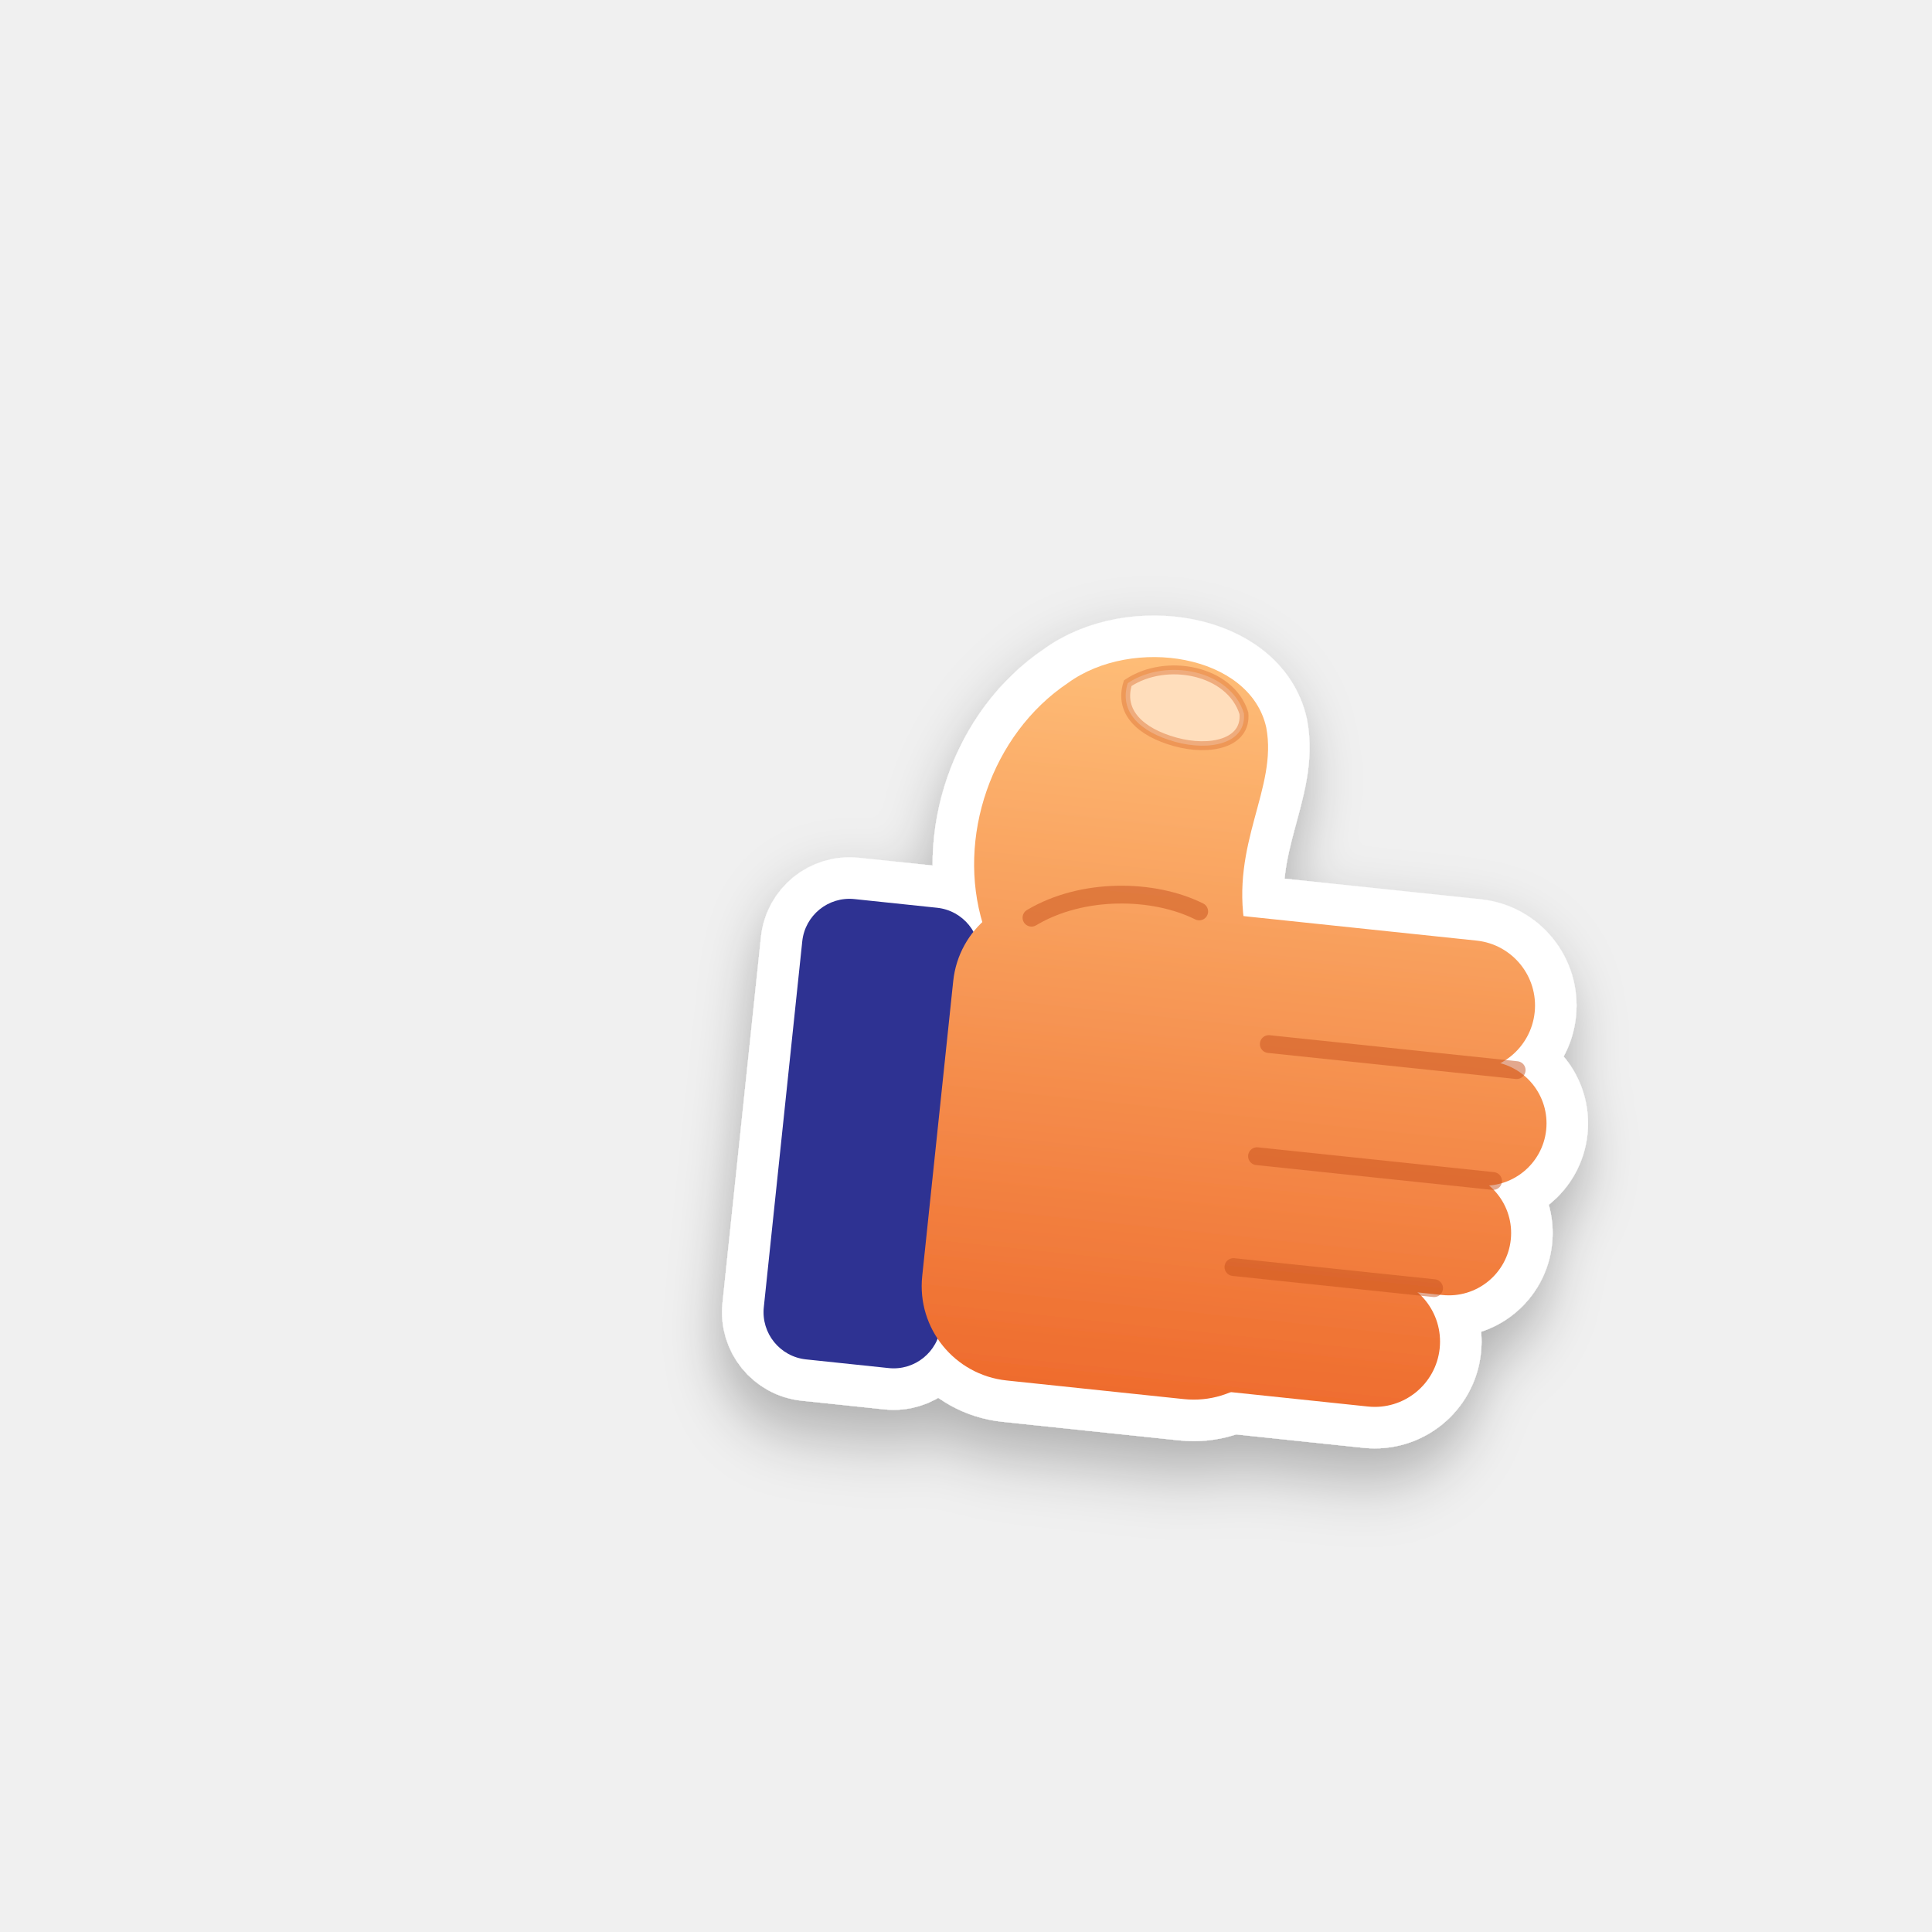
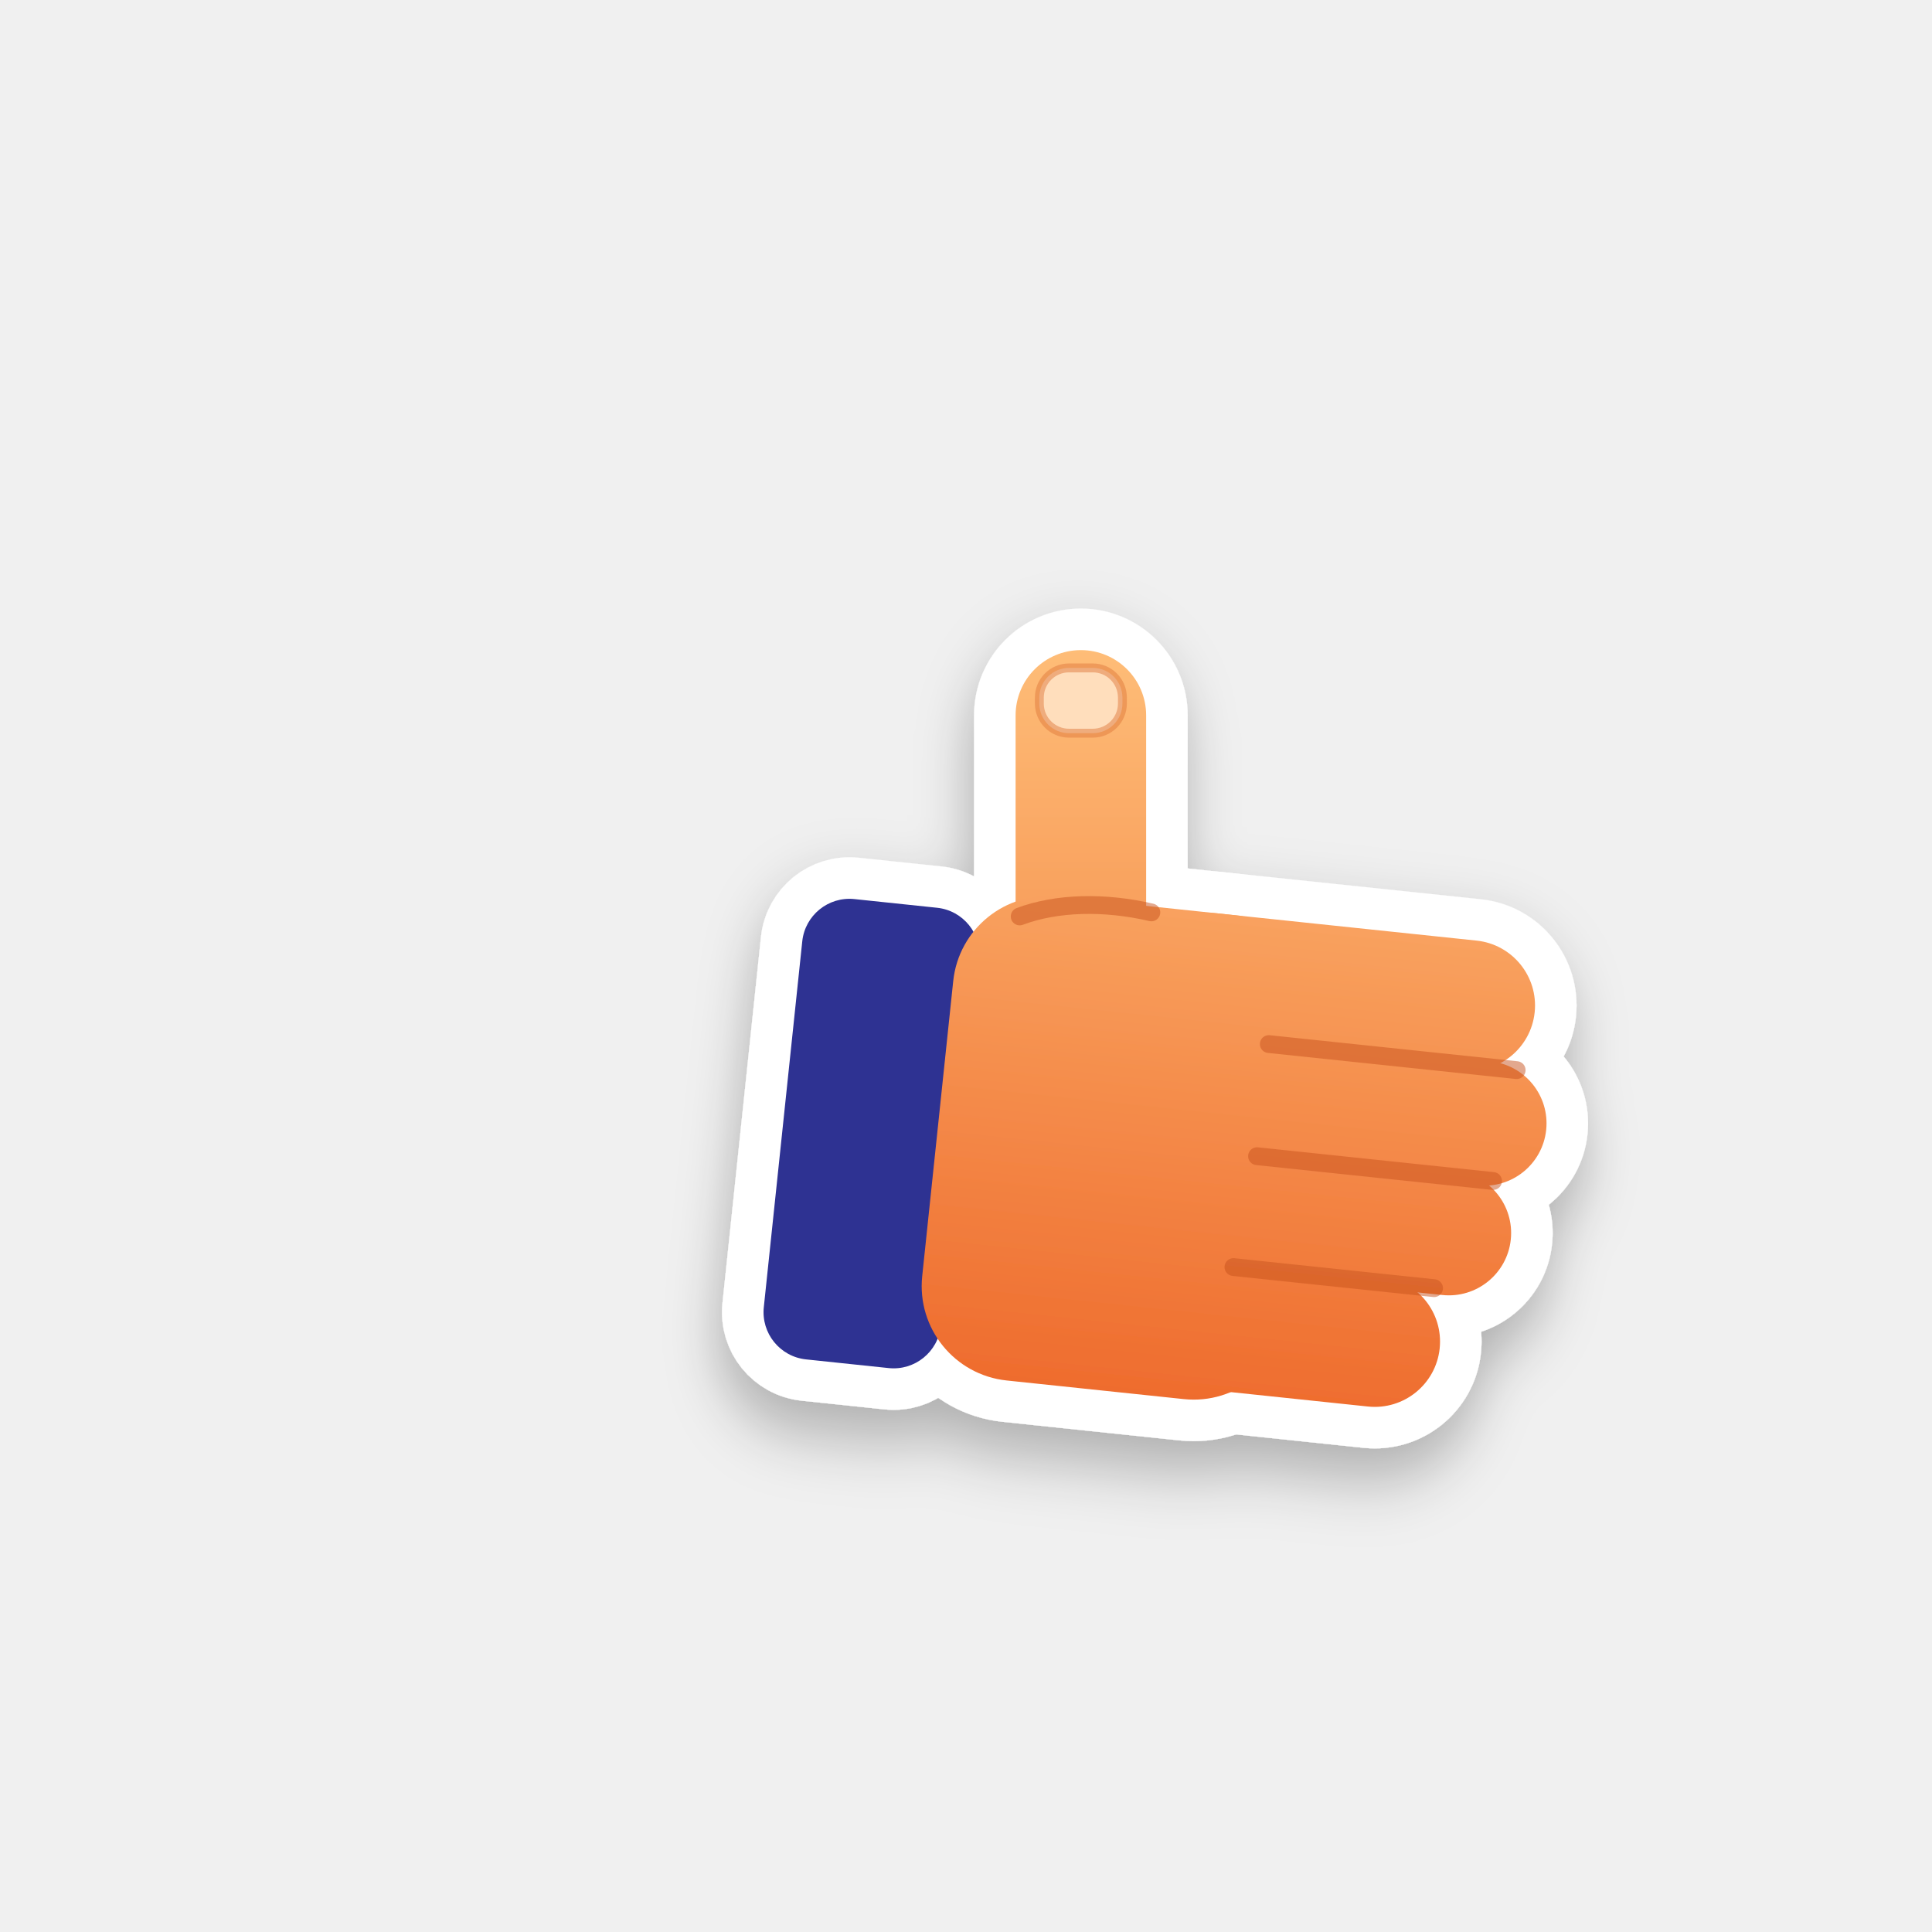
<svg xmlns="http://www.w3.org/2000/svg" viewBox="-20 -20 280 280">
  <defs>
    <linearGradient id="kraft" x1="0" y1="0" x2="0" y2="1">
      <stop offset="0" stop-color="#F4CF97" />
      <stop offset="1" stop-color="#DCA463" />
    </linearGradient>
    <linearGradient id="skin" gradientUnits="userSpaceOnUse" x1="0" y1="50" x2="0" y2="185">
      <stop offset="0" stop-color="#FFC27C" />
      <stop offset="1" stop-color="#EE6A2C" />
    </linearGradient>
    <filter id="sh" x="-30%" y="-30%" width="160%" height="160%">
      <feDropShadow dx="0" dy="9" stdDeviation="9" flood-color="#000" flood-opacity="0.32" />
    </filter>
    <filter id="sh2" x="-30%" y="-30%" width="160%" height="160%">
      <feDropShadow dx="0" dy="5" stdDeviation="5" flood-color="#000" flood-opacity="0.28" />
    </filter>
  </defs>
  <g transform="translate(66 26) scale(0.86) rotate(6 100 120)" filter="url(#sh2)">
    <g stroke="#fff" stroke-width="14" stroke-linejoin="round" fill="#fff">
      <rect x="34" y="104" width="30" height="78" rx="8" />
-       <path d="M64 106 C58 92 62 74 74 64 C84 55 104 56 108 68 C111 78 104 88 108 102 Z" />
+       <rect x="70" y="58" width="22" height="56" rx="11" transform="rotate(-6 81 110)" />
      <rect x="60" y="100" width="62" height="82" rx="16" />
      <rect x="92" y="100" width="66" height="22" rx="11" />
      <rect x="96" y="120" width="66" height="21" rx="10.5" />
      <rect x="96" y="139" width="62" height="21" rx="10.5" />
      <rect x="94" y="158" width="54" height="22" rx="11" />
    </g>
    <rect x="34" y="104" width="30" height="78" rx="8" fill="#2E3192" />
    <g fill="url(#skin)">
-       <path d="M64 106 C58 92 62 74 74 64 C84 55 104 56 108 68 C111 78 104 88 108 102 Z" />
+       <rect x="70" y="58" width="22" height="56" rx="11" transform="rotate(-6 81 110)" />
      <rect x="60" y="100" width="62" height="82" rx="16" />
      <rect x="92" y="100" width="66" height="22" rx="11" />
      <rect x="96" y="120" width="66" height="21" rx="10.5" />
      <rect x="96" y="139" width="62" height="21" rx="10.5" />
      <rect x="94" y="158" width="54" height="22" rx="11" />
    </g>
    <g stroke="#C9531E" stroke-opacity="0.5" stroke-width="3" stroke-linecap="round" fill="none">
      <path d="M114 121 H156" />
      <path d="M114 140 H154" />
      <path d="M112 159 H146" />
-       <path d="M72 104 C80 98 92 97 100 100" />
+       <path d="M70 104 C76 101 84 100 92 101" />
    </g>
-     <path d="M84 63 C90 58 101 59 104 66 C105 71 99 73 93 72 C87 71 83 68 84 63 Z" fill="#FFE2C4" fill-opacity="0.9" stroke="#E07A3F" stroke-opacity="0.5" stroke-width="1.5" />
+     <rect x="74" y="61" width="14" height="11" rx="5" transform="rotate(-6 81 110)" fill="#FFE2C4" fill-opacity="0.9" stroke="#E07A3F" stroke-opacity="0.5" stroke-width="1.5" />
  </g>
</svg>
